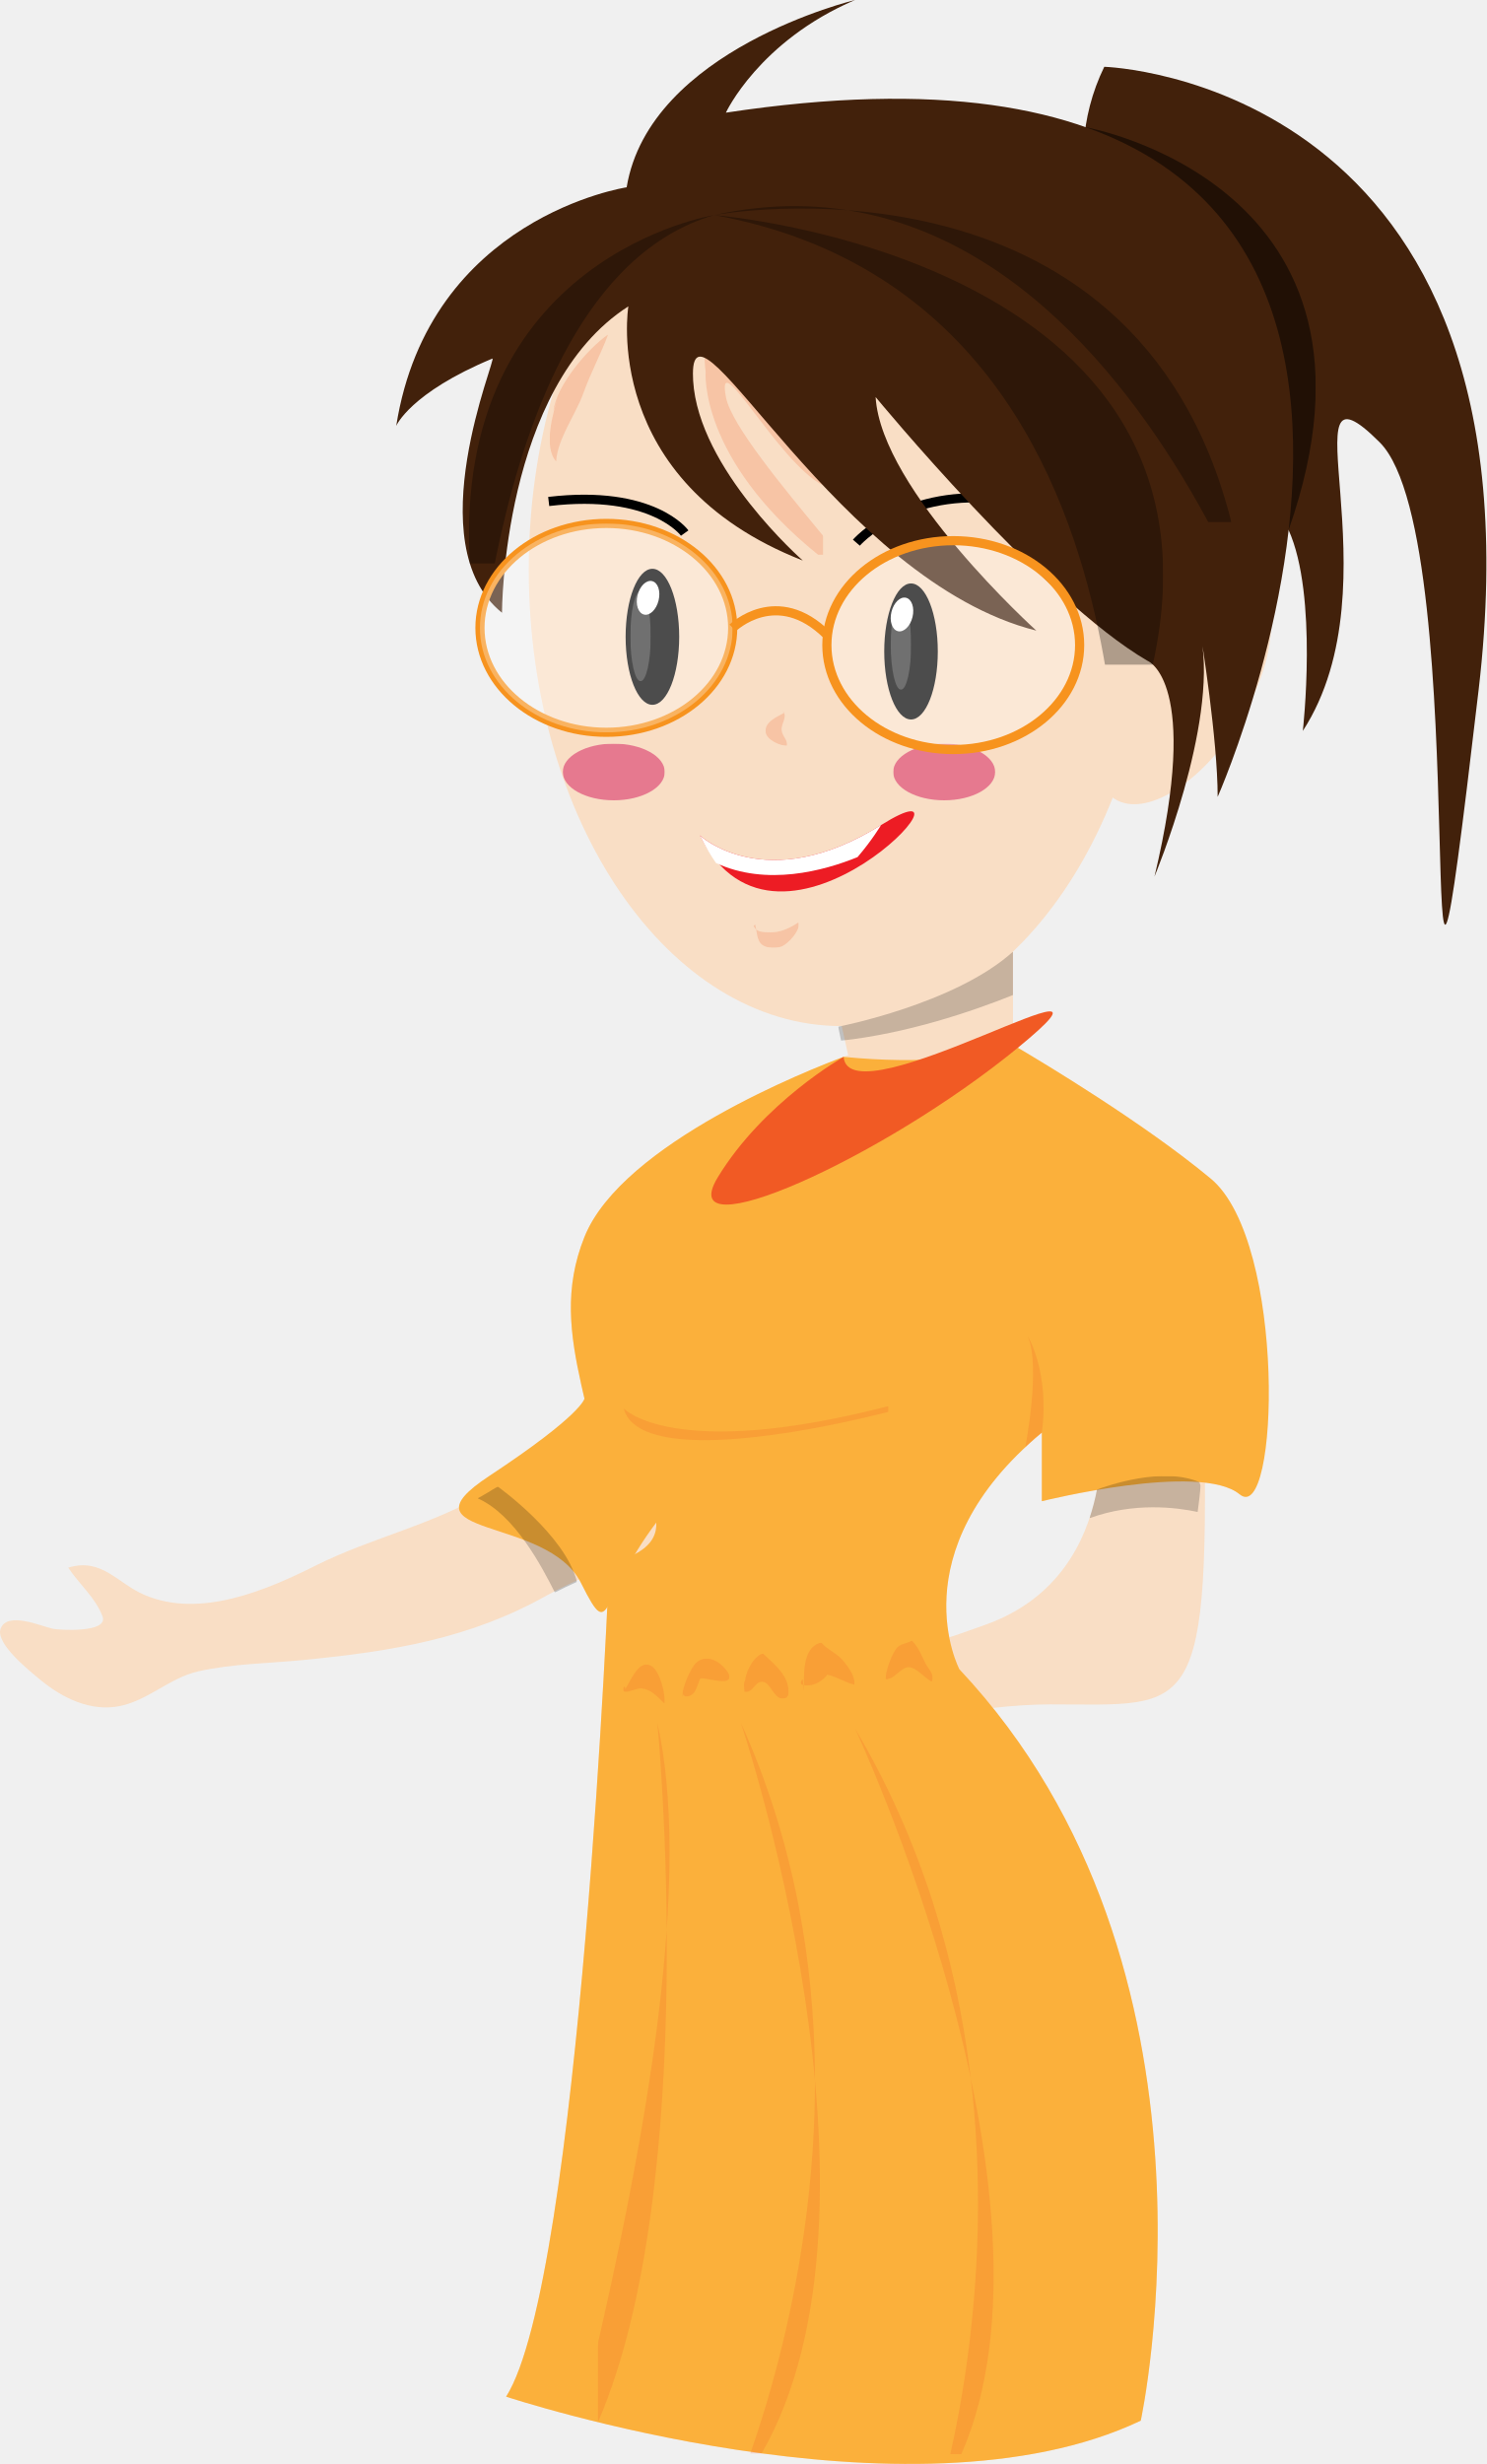
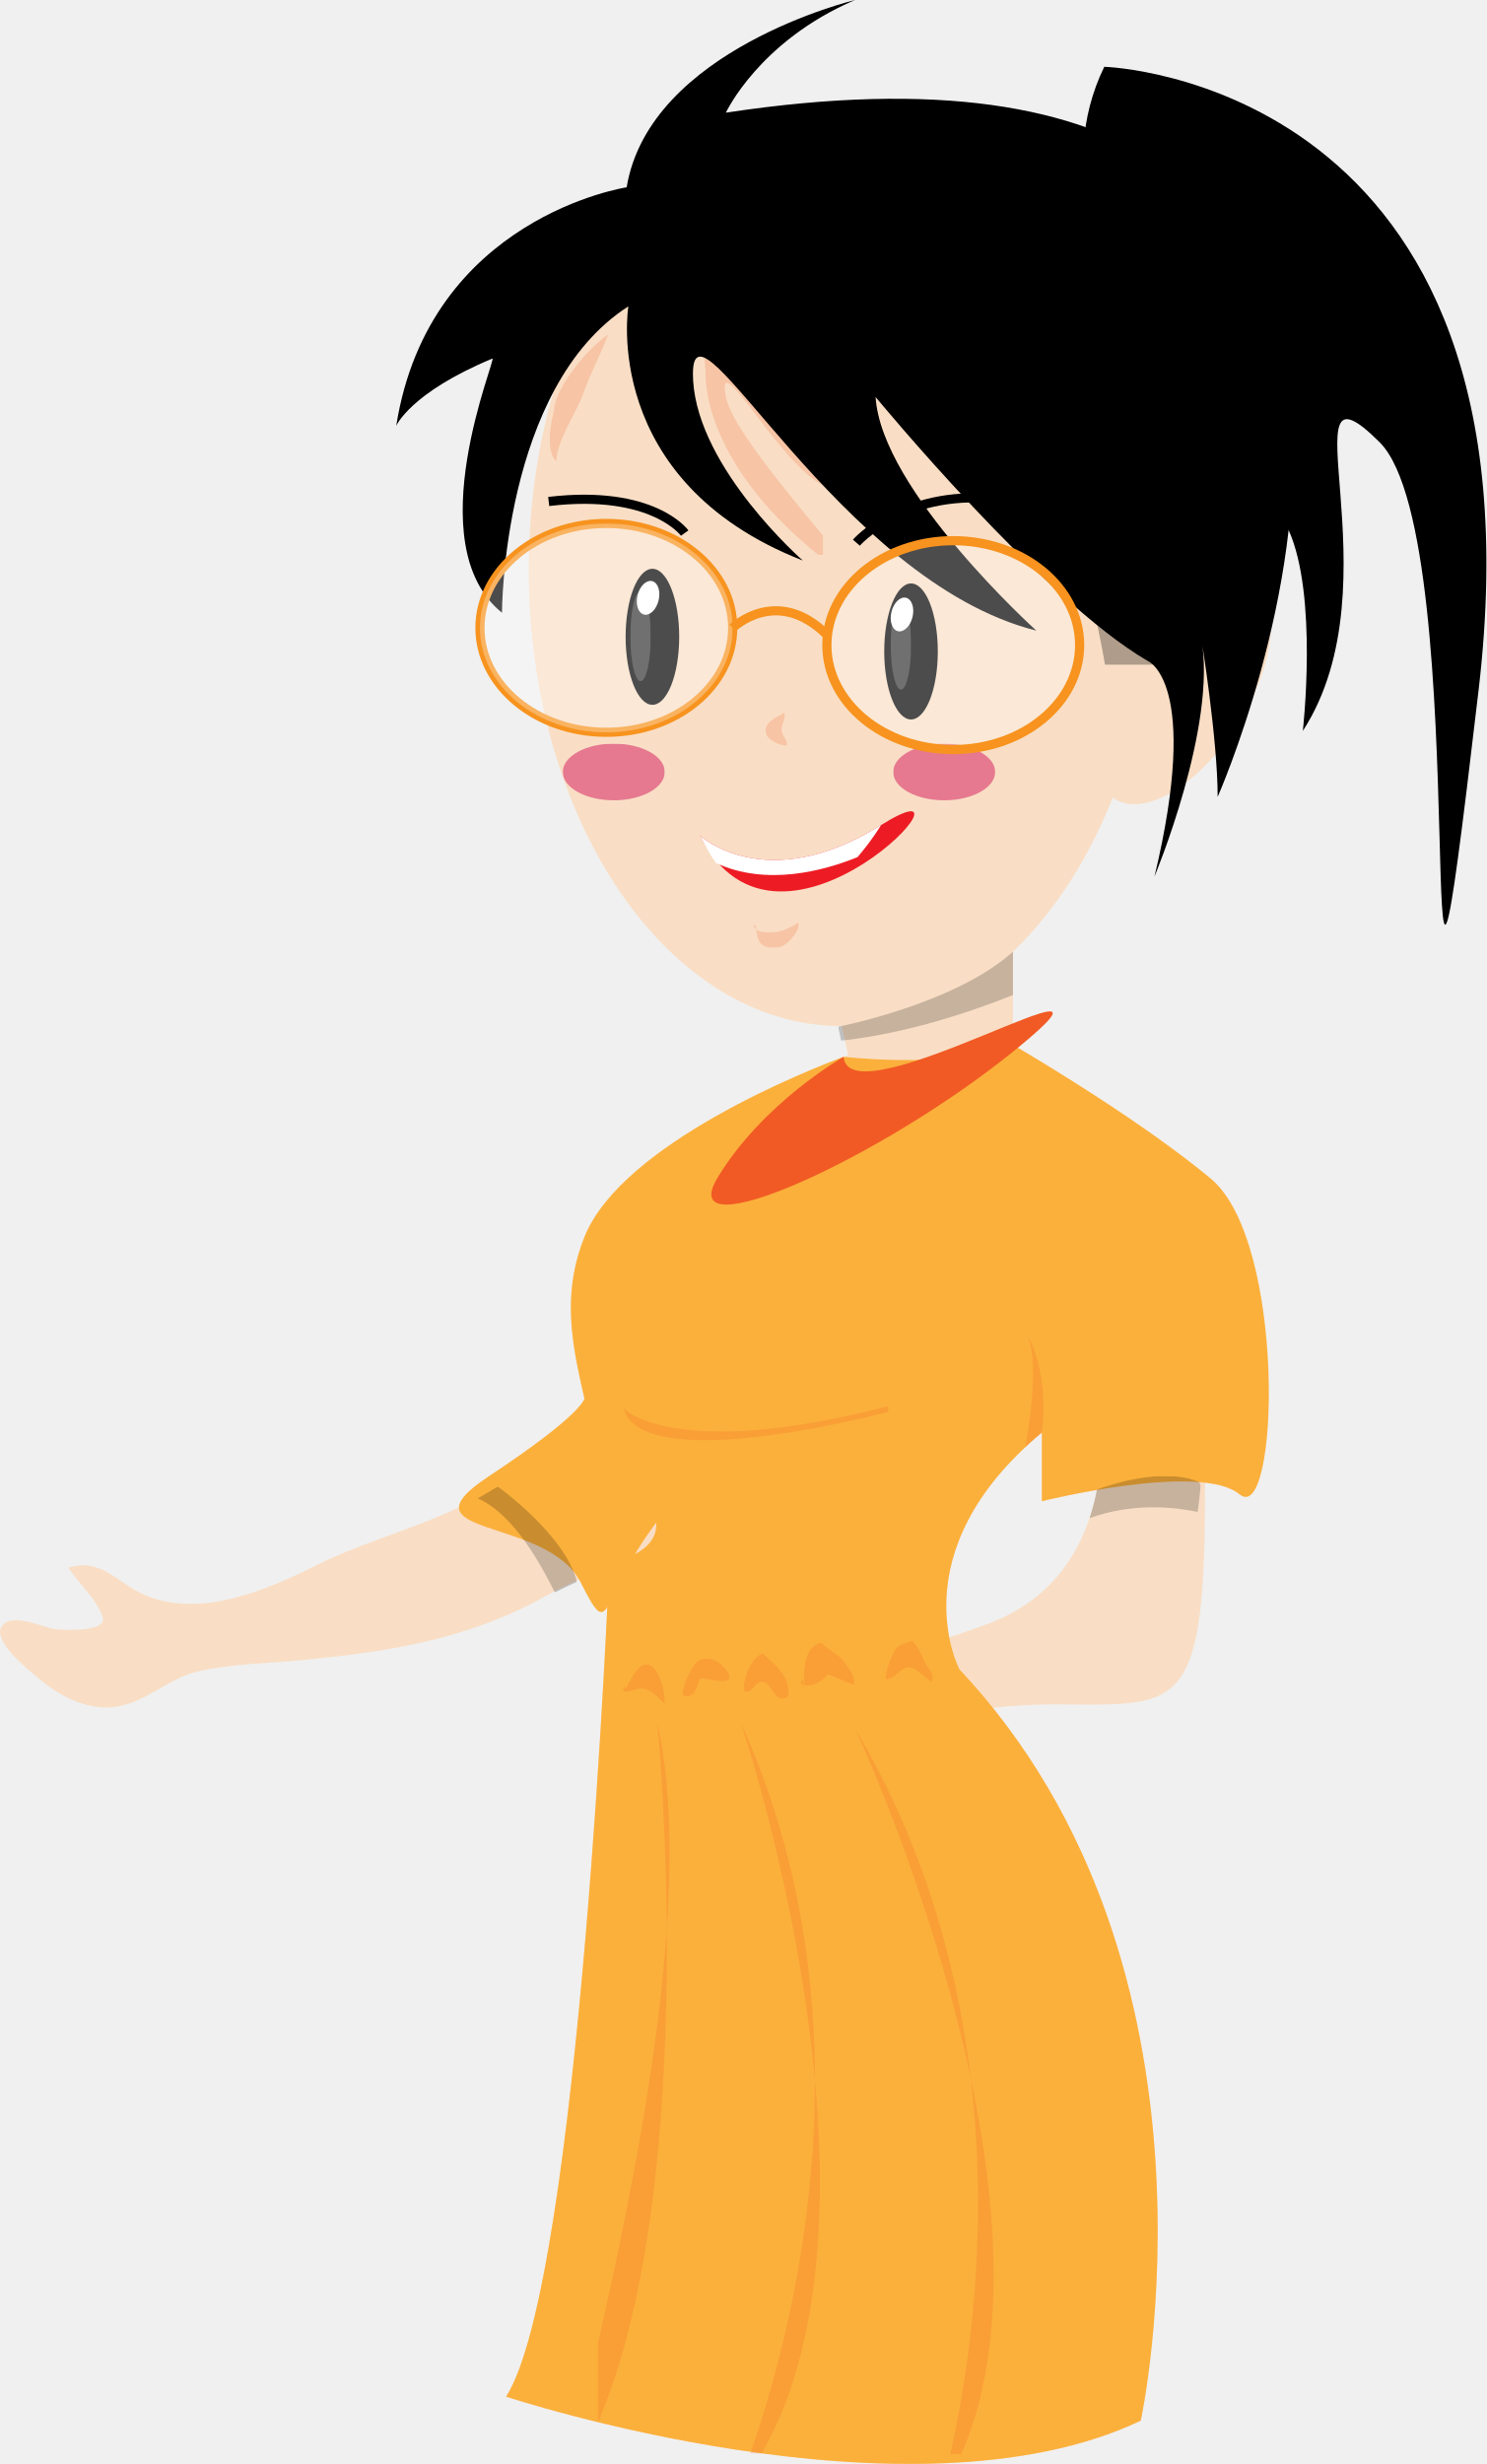
<svg xmlns="http://www.w3.org/2000/svg" id="svg14755" viewBox="0 0 202.78 336.09" version="1.1">
+   <style>
+     #path9003, #path8895{
+       fill: #000;
+     }
+   </style>
  <defs id="defs14757">
    <clipPath id="clipPath9385" clipPathUnits="userSpaceOnUse">
      <path id="path9387" d="m728.65 494.4h11.552v-10.832h-11.552v10.832z" />
    </clipPath>
    <clipPath id="clipPath9361" clipPathUnits="userSpaceOnUse">
      <path id="path9363" d="m712.26 545.33h12.094v-1.999h-12.094v1.999z" />
    </clipPath>
    <clipPath id="clipPath9345" clipPathUnits="userSpaceOnUse">
      <path id="path9347" d="m727.5 562.48h4.604v-12.135h-4.604v12.135z" />
    </clipPath>
    <clipPath id="clipPath9321" clipPathUnits="userSpaceOnUse">
      <path id="path9323" d="m625.36 549.18h22.79v-27.585h-22.79v27.585z" />
    </clipPath>
    <clipPath id="clipPath9305" clipPathUnits="userSpaceOnUse">
      <path id="path9307" d="m623.56 511.4h22.788v-27.585h-22.788v27.585z" />
    </clipPath>
    <clipPath id="clipPath9281" clipPathUnits="userSpaceOnUse">
      <path id="path9283" d="m719.04 498.16h18.476v-2.943h-18.476v2.943z" />
    </clipPath>
    <clipPath id="clipPath9265" clipPathUnits="userSpaceOnUse">
      <path id="path9267" d="m755.06 541.74h79.167v-16.978h-79.167v16.978z" />
    </clipPath>
    <clipPath id="clipPath9249" clipPathUnits="userSpaceOnUse">
      <path id="path9251" d="m754.42 523.35h79.732v-11.069h-79.732v11.069z" />
    </clipPath>
    <clipPath id="clipPath9233" clipPathUnits="userSpaceOnUse">
      <path id="path9235" d="m754.42 505.28h76.329v-8.582h-76.329v8.582z" />
    </clipPath>
    <clipPath id="clipPath9217" clipPathUnits="userSpaceOnUse">
      <path id="path9219" d="m745.46 533.23h4.47v-5.145h-4.47v5.145z" />
    </clipPath>
    <clipPath id="clipPath9201" clipPathUnits="userSpaceOnUse">
      <path id="path9203" d="m745.67 524.69h5.302v-5.874h-5.302v5.874z" />
    </clipPath>
    <clipPath id="clipPath9185" clipPathUnits="userSpaceOnUse">
      <path id="path9187" d="m746.86 517.5h4.922v-4.874h-4.922v4.874z" />
    </clipPath>
    <clipPath id="clipPath9169" clipPathUnits="userSpaceOnUse">
      <path id="path9171" d="m747.42 511.04h4.151v-5.132h-4.151v5.132z" />
    </clipPath>
    <clipPath id="clipPath9153" clipPathUnits="userSpaceOnUse">
      <path id="path9155" d="m748.06 503.99h4.289v-4.545h-4.289v4.545z" />
    </clipPath>
    <clipPath id="clipPath9137" clipPathUnits="userSpaceOnUse">
      <path id="path9139" d="m719.87 528.38h4.774v-28.874h-4.774v28.874z" />
    </clipPath>
    <clipPath id="clipPath9121" clipPathUnits="userSpaceOnUse">
      <path id="path9123" d="m667.08 518.61h2.77v-4.955h-2.77v4.955z" />
    </clipPath>
    <clipPath id="clipPath9105" clipPathUnits="userSpaceOnUse">
      <path id="path9107" d="m631.87 530.88h9.827v-2.229h-9.827v2.229z" />
    </clipPath>
    <clipPath id="clipPath9089" clipPathUnits="userSpaceOnUse">
      <path id="path9091" d="m630.93 502.46h9.828v-2.229h-9.828v2.229z" />
    </clipPath>
    <clipPath id="clipPath9073" clipPathUnits="userSpaceOnUse">
      <path id="path9075" d="m602.94 497.8h13.854v-6.374h-13.854v6.374z" />
    </clipPath>
    <clipPath id="clipPath9057" clipPathUnits="userSpaceOnUse">
      <path id="path9059" d="m643.99 517.34h3.818v-2.357h-3.818v2.357z" />
    </clipPath>
    <clipPath id="clipPath9041" clipPathUnits="userSpaceOnUse">
      <path id="path9043" d="m588.14 565.83h35.26v-56.445h-35.26v56.445z" />
    </clipPath>
    <clipPath id="clipPath9025" clipPathUnits="userSpaceOnUse">
      <path id="path9027" d="m589.9 558.39h49.061v-49.004h-49.061v49.004z" />
    </clipPath>
    <clipPath id="clipPath9009" clipPathUnits="userSpaceOnUse">
      <path id="path9011" d="m589.9 509.38h38.021v-26.764h-38.021v26.764z" />
    </clipPath>
    <clipPath id="clipPath8989" clipPathUnits="userSpaceOnUse">
      <path id="path8991" d="m603.93 521.26h23.035v-12.924h-23.035v12.924z" />
    </clipPath>
    <clipPath id="clipPath8973" clipPathUnits="userSpaceOnUse">
      <path id="path8975" d="m670.28 541.99h9.711v-19.077h-9.711v19.077z" />
    </clipPath>
    <clipPath id="clipPath8941" clipPathUnits="userSpaceOnUse">
      <path id="path8943" d="m647.58 540.05h6.185v-11.132h-6.185v11.132z" />
    </clipPath>
    <clipPath id="clipPath8925" clipPathUnits="userSpaceOnUse">
      <path id="path8927" d="m647.58 503.99h6.185v-11.133h-6.185v11.133z" />
    </clipPath>
    <clipPath id="clipPath8901" clipPathUnits="userSpaceOnUse">
      <path id="path8903" d="m580.31 575.03h43.954v-25.151h-43.954v25.151z" />
    </clipPath>
  </defs>
  <g id="layer1" transform="translate(-634.69 -477.44)">
    <g id="g8865" transform="matrix(0 1.25 1.25 0 792.19 555.16)">
      <path id="path8867" d="m0 0c27.5 0 49.792-15.288 49.792-34.146 0-18.859-22.292-34.147-49.792-34.147-27.499 0-49.79 15.288-49.79 34.147 0 18.858 22.291 34.146 49.79 34.146" fill="#f9dec5" />
    </g>
    <g id="g8869" transform="matrix(0 1.25 1.25 0 727.35 564.3)">
      <path id="path8871" d="m0 0c4.099 0 7.421-1.31 7.421-2.924 0-1.615-3.322-2.924-7.421-2.924s-7.421 1.309-7.421 2.924c0 1.614 3.322 2.924 7.421 2.924" />
    </g>
    <g id="g8873" transform="matrix(0 1.25 1.25 0 762.63 566.3)">
      <path id="path8875" d="m0 0c4.099 0 7.421-1.309 7.421-2.923 0-1.615-3.322-2.924-7.421-2.924-4.1 0-7.422 1.309-7.422 2.924 0 1.614 3.322 2.923 7.422 2.923" />
    </g>
    <g id="g8877" transform="matrix(0 1.25 1.25 0 728.1 550.15)">
      <path id="path8879" d="m0 0s-4.798-3.448-3.448-14.842" stroke="#000" fill="none" />
    </g>
    <g id="g8881" transform="matrix(0 1.25 1.25 0 751.52 551.46)">
      <path id="path8883" d="m0 0s-5.697 4.947-4.798 14.993" stroke="#000" fill="none" />
    </g>
    <g id="g8885" transform="matrix(0 1.25 1.25 0 759.18 561.6)">
      <path id="path8887" d="m0 0c1.009-0.244 1.701-0.956 1.548-1.592-0.152-0.635-1.093-0.952-2.103-0.708-1.007 0.244-1.699 0.954-1.546 1.59s1.093 0.952 2.101 0.71" fill="#fff" />
    </g>
    <g id="g8889" transform="matrix(0 1.25 1.25 0 724.54 559.33)">
      <path id="path8891" d="m0 0c1.009-0.244 1.701-0.955 1.548-1.59-0.152-0.636-1.093-0.953-2.103-0.709-1.007 0.243-1.699 0.955-1.547 1.589 0.154 0.636 1.093 0.953 2.102 0.71" fill="#fff" />
    </g>
    <g id="g8893" transform="matrix(0 1.25 1.25 0 785.34 486.55)">
      <path id="path8895" d="m0 0s1.405 48.657 67.97 40.859-16.223-0.031-26.986-10.794 15.292 2.102 31.484-8.394c0 0-14.772 1.686-21.928-1.557 0 0-28.26-30.991-50.54-20.114" fill="#42210b" />
    </g>
    <g id="g8897" transform="matrix(0 1.25 1.25 0 95.396 -230.6)">
      <g id="g8905">
        <g id="g8907" opacity=".5" clip-path="url(#clipPath8901)">
          <g id="g8909" transform="translate(580.31 549.92)">
            <path id="path8911" d="m0 0s6.248 35.384 43.954 22.154-39.695-23.217-43.954-22.154" />
          </g>
        </g>
      </g>
    </g>
    <g id="g8913" transform="matrix(0 1.25 1.25 0 803.59 576.17)">
      <path id="path8915" d="m0 0c6.596-4.133 10.266-10.157 8.2-13.454-2.068-3.296-9.089-2.622-15.684 1.513-6.597 4.133-10.267 10.158-8.2 13.456 2.067 3.296 9.087 2.619 15.684-1.515" fill="#f9dec5" />
    </g>
    <g id="g8917" transform="matrix(0 1.25 1.25 0 730.16 591.38)">
      <path id="path8919" d="m0 0s6.746 7.196-1.125 19.79 18.666-11.019 1.125-19.79" fill="#ed1c24" />
    </g>
    <g id="g8921" transform="matrix(0 1.25 1.25 0 95.396 -230.6)">
      <g id="g8929">
        <g id="g8931" opacity=".5" clip-path="url(#clipPath8925)">
          <g id="g8933" transform="translate(650.67 503.99)">
            <path id="path8935" d="m0 0c1.707 0 3.092-2.492 3.092-5.566 0-3.075-1.385-5.567-3.092-5.567-1.708 0-3.093 2.492-3.093 5.567 0 3.074 1.385 5.566 3.093 5.566" fill="#d4145a" />
          </g>
        </g>
      </g>
    </g>
    <g id="g8937" transform="matrix(0 1.25 1.25 0 95.396 -230.6)">
      <g id="g8945">
        <g id="g8947" opacity=".5" clip-path="url(#clipPath8941)">
          <g id="g8949" transform="translate(650.67 540.05)">
            <path id="path8951" d="m0 0c1.707 0 3.092-2.493 3.092-5.565 0-3.076-1.385-5.567-3.092-5.567-1.708 0-3.093 2.491-3.093 5.567 0 3.072 1.385 5.565 3.093 5.565" fill="#d4145a" />
          </g>
        </g>
      </g>
    </g>
    <g id="g8953" transform="matrix(0 1.25 1.25 0 784.65 668.77)">
      <path id="path8955" d="m0 0s18.516 3.179 24.171-12.256c5.656-15.435 7.755-29.422 10.903-33.101h6.747s-8.902 24.32-8.902 40.02 2.067 17.481-33.929 16.746" fill="#f9dec5" />
    </g>
    <g id="g8957" transform="matrix(0 1.25 1.25 0 772.89 605.59)">
      <path id="path8959" d="m0 0h11.501s7.674 13.269 14.6 21.589c6.925 8.32 34.444 3.148 34.444 3.148-3.559-4.272 0.748-21.589 0.748-21.589h-7.488c13.103-15.741 25.832-8.995 25.832-8.995 32.57 30.584 81.988 19.79 81.988 19.79 11.98-25.186-2.621-69.263-2.621-69.263-12.729 8.095-90.6 11.244-90.6 11.244-16.095 0-24.707-7.196-35.938-2.699-11.232 4.498-19.843 28.785-19.843 28.785l-4.883-1.087s-2.328 12.737-7.741 19.077" fill="#f9dec5" />
    </g>
    <g id="g8961" transform="matrix(0 1.25 1.25 0 751.68 594.35)">
      <path id="path8963" d="m0 0c-1.854 1.593-3.5 2.57-3.5 2.57 7.871-12.593 1.125-19.79 1.125-19.79 1.163 0.582 2.155 1.174 3.017 1.772 2.557 5.49 0.859 11.765-0.642 15.448" fill="#fff" />
    </g>
    <g id="g8965" transform="matrix(0 1.25 1.25 0 773.55 620.35)">
      <path id="path8967" d="m0 0c0.995-4.061 1.853-10.422 0.995-19.015 1.278-3.429 9.365-24.167 19.661-28.29 11.232-4.497 19.843 2.7 35.939 2.7 0 0 77.871-3.149 90.599-11.245 0 0 14.602 44.078 2.621 69.264 0 0-49.418 10.794-81.988-19.79 0 0-12.728-6.746-25.832 8.995h7.488s-4.306 17.317-0.748 21.589-27.518 5.172-34.444-3.148c-6.112-7.351-12.805-18.544-14.286-21.06" fill="#fbb03b" />
    </g>
    <g id="g8969" transform="matrix(0 1.25 1.25 0 95.396 -230.6)">
      <g id="g8977">
        <g id="g8979" opacity=".2" clip-path="url(#clipPath8973)">
          <g id="g8981" transform="translate(670.28 541.99)">
            <path id="path8983" d="m0 0c5.726-6.34 8.188-19.077 8.188-19.077l1.523 0.321c-0.784 7.14-3.107 14.076-4.978 18.756h-4.733z" />
          </g>
        </g>
      </g>
    </g>
    <g id="g8985" transform="matrix(0 1.25 1.25 0 95.396 -230.6)">
      <g id="g8993">
        <g id="g8995" opacity=".2" clip-path="url(#clipPath8989)">
          <g id="g8997" transform="translate(606.99 508.45)">
            <path id="path8999" d="m0 0s9.413-0.807 19.972 12.264-11.098-8.875-17.17-10.044 7.066 5.647 9.606 10.591c0 0-23.736-14.331-12.408-12.811" fill="#f15a24" />
          </g>
        </g>
      </g>
    </g>
    <g id="g9001" transform="matrix(0 1.25 1.25 0 701.86 526.35)">
      <path id="path9003" d="m0 0c-0.229 0.554 20.241-8.244 27.736 1.051 0 0-24.59-0.002-33.433 13.792 0 0 19.041-3.149 27.735 19.04 0 0-9.967-11.392-19.635-11.971-0.251-0.015-0.502-0.022-0.754-0.022-9.894 0 22.638 15.891 28.036 37.48 0 0-15.294-16.941-25.488-17.541 0 0 22.197 18.295 28.792 29.69 0 0 2.243 5.841 23.532 0.745 0 0-16.492 6.895-26.086 5.096 0 0 11.094 1.799 17.391 1.799 0 0-88.753 39.279-74.66-53.671 0 0-7.798 3.6-12.295 14.094 0 0 5.387-22.436 20.44-24.925 0 0 3.247-21.552 26.035-25.149 0 0-3.598 1.496-7.346 10.492" fill="#42210b" />
    </g>
    <g id="g9005" transform="matrix(0 1.25 1.25 0 95.396 -230.6)">
      <g id="g9013">
        <g id="g9015" opacity=".3" clip-path="url(#clipPath9009)">
          <g id="g9017" transform="translate(589.9 509.38)">
            <path id="path9019" d="m0 0s4.529-28.602 38.021-26.67-29.701-1.665-38.021 26.67" />
          </g>
        </g>
      </g>
    </g>
    <g id="g9021" transform="matrix(0 1.25 1.25 0 95.396 -230.6)">
      <g id="g9029">
        <g id="g9031" opacity=".3" clip-path="url(#clipPath9025)">
          <g id="g9033" transform="translate(589.9 509.38)">
            <path id="path9035" d="m0 0s4.571 57.734 49.061 47.87-38.492 9.925-49.061-47.87" />
          </g>
        </g>
      </g>
    </g>
    <g id="g9037" transform="matrix(0 1.25 1.25 0 95.396 -230.6)">
      <g id="g9045">
        <g id="g9047" opacity=".3" clip-path="url(#clipPath9041)">
          <g id="g9049" transform="translate(589.9 509.38)">
            <path id="path9051" d="m0 0s-8.546 45.876 33.508 56.445-44.528-6.297-33.508-56.445" />
          </g>
        </g>
      </g>
    </g>
    <g id="g9053" transform="matrix(0 1.25 1.25 0 95.396 -230.6)">
      <g id="g9061">
        <g id="g9063" opacity=".2" clip-path="url(#clipPath9057)">
          <g id="g9065" transform="translate(644.24 516.99)">
            <path id="path9067" d="m0 0c0.396-0.699 0.96-2.158 2.104-1.986 0.873 0.131 1.484 1.632 1.466 2.34-0.679 0.054-1.035-0.543-1.713-0.601-0.747-0.065-1.442 0.693-2.104 0.124" fill="#f15a24" />
          </g>
        </g>
      </g>
    </g>
    <g id="g9069" transform="matrix(0 1.25 1.25 0 95.396 -230.6)">
      <g id="g9077">
        <g id="g9079" opacity=".2" clip-path="url(#clipPath9073)">
          <g id="g9081" transform="translate(611.29 491.84)">
            <path id="path9083" d="m0 0c-2.727 0.27-6.805 3.726-8.359 5.964 2.027-0.739 4.204-1.914 6.361-2.684 2.384-0.85 5.021-2.85 7.493-2.988-1.638-1.428-5.268-0.319-7.113 0.193" fill="#f15a24" />
          </g>
        </g>
      </g>
    </g>
    <g id="g9085" transform="matrix(0 1.25 1.25 0 95.396 -230.6)">
      <g id="g9093">
        <g id="g9095" opacity=".2" clip-path="url(#clipPath9089)">
          <g id="g9097" transform="translate(635.85 502.46)">
            <path id="path9099" d="m0 0c2.715 0 4.914-0.498 4.914-1.113 0-0.616-2.199-1.116-4.914-1.116-2.714 0-4.914 0.5-4.914 1.116 0 0.615 2.2 1.113 4.914 1.113" fill="#fff" />
          </g>
        </g>
      </g>
    </g>
    <g id="g9101" transform="matrix(0 1.25 1.25 0 95.396 -230.6)">
      <g id="g9109">
        <g id="g9111" opacity=".2" clip-path="url(#clipPath9105)">
          <g id="g9113" transform="translate(636.78 530.88)">
            <path id="path9115" d="m0 0c2.715 0 4.914-0.499 4.914-1.114s-2.199-1.115-4.914-1.115c-2.714 0-4.913 0.5-4.913 1.115s2.199 1.114 4.913 1.114" fill="#fff" />
          </g>
        </g>
      </g>
    </g>
    <g id="g9117" transform="matrix(0 1.25 1.25 0 95.396 -230.6)">
      <g id="g9125">
        <g id="g9127" opacity=".2" clip-path="url(#clipPath9121)">
          <g id="g9129" transform="translate(667.5 513.66)">
            <path id="path9131" d="m0 0c0.053 0.105 0.241 0.168 0.382 0.332 0.335 0.389 0.302 1.423 0.273 1.912-0.049 0.902-0.578 1.954-1.069 2.67 0.81 0.295 2.268-1.072 2.589-1.756 0.267-0.569 0.25-1.664-0.133-2.178-0.479-0.641-1.545-0.59-2.228-0.793" fill="#f15a24" />
          </g>
        </g>
      </g>
    </g>
    <g id="g9133" transform="matrix(0 1.25 1.25 0 95.396 -230.6)">
      <g id="g9141">
        <g id="g9143" opacity=".2" clip-path="url(#clipPath9137)">
          <g id="g9145" transform="translate(720.13 499.51)">
            <path id="path9147" d="m0 0s5.813 5.395-0.262 28.874 10.563-26.177 0.262-28.874" fill="#f15a24" />
          </g>
        </g>
      </g>
    </g>
    <g id="g9149" transform="matrix(0 1.25 1.25 0 95.396 -230.6)">
      <g id="g9157">
        <g id="g9159" opacity=".2" clip-path="url(#clipPath9153)">
          <g id="g9161" transform="translate(750.57 499.66)">
            <path id="path9163" d="m0 0c0.116 0.021 0.222-0.004 0.313-0.074-0.944 0.652-3.521 1.567-2.642 2.965 0.595 0.945 3.121 1.529 4.109 1.429-0.701-0.74-1.631-1.47-1.681-2.633-0.025-0.564 0.961-2.324-0.199-1.806" fill="#f15a24" />
          </g>
        </g>
      </g>
    </g>
    <g id="g9165" transform="matrix(0 1.25 1.25 0 95.396 -230.6)">
      <g id="g9173">
        <g id="g9175" opacity=".2" clip-path="url(#clipPath9169)">
          <g id="g9177" transform="translate(751.57 505.92)">
            <path id="path9179" d="m0 0c-0.77-0.104-3.145 0.851-3.74 1.539-0.634 0.732-0.473 1.692 0.056 2.438 0.255 0.359 1.274 1.461 1.787 1.062 0.534-0.417-0.167-2.394-0.093-3.092 0.703-0.373 2.038-0.445 1.974-1.685-0.108-0.092-0.455-0.242-0.585-0.258-0.094 0.095-0.163 0.215-0.202 0.357" fill="#f15a24" />
          </g>
        </g>
      </g>
    </g>
    <g id="g9181" transform="matrix(0 1.25 1.25 0 95.396 -230.6)">
      <g id="g9189">
        <g id="g9191" opacity=".2" clip-path="url(#clipPath9185)">
          <g id="g9193" transform="translate(750.16 512.79)">
            <path id="path9195" d="m0 0c-0.728-0.232-3.034 0.78-3.3 1.92 0.863 0.893 1.794 2.049 2.898 2.514 0.625 0.263 2.129 0.648 2.018-0.453-0.098-0.964-1.82-1.24-1.829-2.176-0.009-0.813 1.273-0.979 1.079-1.908-0.574-0.022-1.246-0.251-1.569 0.463" fill="#f15a24" />
          </g>
        </g>
      </g>
    </g>
    <g id="g9197" transform="matrix(0 1.25 1.25 0 95.396 -230.6)">
      <g id="g9205">
        <g id="g9207" opacity=".2" clip-path="url(#clipPath9201)">
          <g id="g9209" transform="translate(750.97 519.17)">
            <path id="path9211" d="m0 0c-1.493 0.05-4.78-0.311-5.302 1.896 0.81 0.69 1.175 1.765 2.064 2.464 0.762 0.602 1.585 1.216 2.526 1.161-0.235-1.058-0.864-1.913-1.082-2.966 0.461-0.33 0.925-0.966 1.093-1.592 0.149-0.55 0.146-1.834-0.605-1.084" fill="#f15a24" />
          </g>
        </g>
      </g>
    </g>
    <g id="g9213" transform="matrix(0 1.25 1.25 0 95.396 -230.6)">
      <g id="g9221">
        <g id="g9223" opacity=".2" clip-path="url(#clipPath9217)">
          <g id="g9225" transform="translate(749.56 528.56)">
            <path id="path9227" d="m0 0c0.064-0.176 0.124-0.283 0.095-0.469-0.756-0.046-2.892 0.694-3.49 1.312-0.411 0.422-0.379 1.033-0.709 1.556 0.73 0.725 1.565 1.031 2.426 1.452 0.632 0.306 1.353 1.131 2.043 0.703-0.4-0.805-1.558-1.639-1.57-2.511-0.015-0.862 1.522-1.713 1.205-2.405" fill="#f15a24" />
          </g>
        </g>
      </g>
    </g>
    <g id="g9229" transform="matrix(0 1.25 1.25 0 95.396 -230.6)">
      <g id="g9237">
        <g id="g9239" opacity=".2" clip-path="url(#clipPath9233)">
          <g id="g9241" transform="translate(754.42 503.18)">
            <path id="path9243" d="m0 0s50.089 4.85 76.329-6.484-44.212 13.694-76.329 6.484" fill="#f15a24" />
          </g>
        </g>
      </g>
    </g>
    <g id="g9245" transform="matrix(0 1.25 1.25 0 95.396 -230.6)">
      <g id="g9253">
        <g id="g9255" opacity=".2" clip-path="url(#clipPath9249)">
          <g id="g9257" transform="translate(754.42 512.29)">
            <path id="path9259" d="m0 0s52.785 17.801 79.732 2.266-27.666 21.242-79.732-2.266" fill="#f15a24" />
          </g>
        </g>
      </g>
    </g>
    <g id="g9261" transform="matrix(0 1.25 1.25 0 95.396 -230.6)">
      <g id="g9269">
        <g id="g9271" opacity=".2" clip-path="url(#clipPath9265)">
          <g id="g9273" transform="translate(755.05 524.76)">
            <path id="path9275" d="m0 0s51.09 23.902 79.167 11.599-29.258 17.899-79.167-11.599" fill="#f15a24" />
          </g>
        </g>
      </g>
    </g>
    <g id="g9277" transform="matrix(0 1.25 1.25 0 95.396 -230.6)">
      <g id="g9285">
        <g id="g9287" opacity=".2" clip-path="url(#clipPath9281)">
          <g id="g9289" transform="translate(719.04 495.22)">
            <path id="path9291" d="m0 0s11.781 3.961 18.476 2.693-16.136-2.168-18.476-2.693" fill="#f15a24" />
          </g>
        </g>
      </g>
    </g>
    <g id="g9293" transform="matrix(0 1.25 1.25 0 749.78 621.6)">
      <path id="path9295" d="m0 0s4.917-8.734 13.145-13.736-1.979 17.907-14.14 32.751 8.181-18.421 0.995-19.015" fill="#f15a24" />
    </g>
    <g id="g9297" transform="matrix(0 1.25 1.25 0 734.65 563.08)">
      <path id="path9299" d="m0 0c6.293 0 11.395-6.175 11.395-13.792s-5.102-13.793-11.395-13.793c-6.292 0-11.394 6.176-11.394 13.793s5.102 13.792 11.394 13.792z" stroke="#f7931e" fill="none" />
    </g>
    <g id="g9301" transform="matrix(0 1.25 1.25 0 95.396 -230.6)">
      <g id="g9309">
        <g id="g9311" opacity=".3" clip-path="url(#clipPath9305)">
          <g id="g9313" transform="translate(634.95 511.4)">
            <path id="path9315" d="m0 0c6.293 0 11.395-6.175 11.395-13.792s-5.102-13.793-11.395-13.793c-6.292 0-11.394 6.176-11.394 13.793s5.102 13.792 11.394 13.792" fill="#fff" />
          </g>
        </g>
      </g>
    </g>
    <g id="g9317" transform="matrix(0 1.25 1.25 0 95.396 -230.6)">
      <g id="g9325">
        <g id="g9327" opacity=".3" clip-path="url(#clipPath9321)">
          <g id="g9329" transform="translate(636.75 549.18)">
            <path id="path9331" d="m0 0c6.293 0 11.396-6.176 11.396-13.793 0-7.616-5.103-13.792-11.396-13.792-6.291 0-11.394 6.176-11.394 13.792 0 7.617 5.103 13.793 11.394 13.793" fill="#fff" />
          </g>
        </g>
      </g>
    </g>
    <g id="g9333" transform="matrix(0 1.25 1.25 0 781.98 565.43)">
      <path id="path9335" d="m0 0c6.293 0 11.396-6.177 11.396-13.793s-5.103-13.794-11.396-13.794c-6.291 0-11.394 6.178-11.394 13.794s5.103 13.793 11.394 13.793z" stroke="#f7931e" fill="none" />
    </g>
    <g id="g9337" transform="matrix(0 1.25 1.25 0 734.65 563.08)">
      <path id="path9339" d="m0 0s-4.691 4.832 0.822 10.343" stroke="#f7931e" fill="none" />
    </g>
    <g id="g9341" transform="matrix(0 1.25 1.25 0 95.396 -230.6)">
      <g id="g9349">
        <g id="g9351" opacity=".2" clip-path="url(#clipPath9345)">
          <g id="g9353" transform="translate(728.16 562.33)">
            <path id="path9355" d="m0 0c-1.722-4.017 0.396-10.057 0.813-11.171 1.021-0.196 2.072-0.464 3.126-0.816-1.767 4.824-1.175 9.503-0.683 11.804-0.908 0.126-1.854 0.236-2.841 0.33l-0.415-0.147z" />
          </g>
        </g>
      </g>
    </g>
    <g id="g9357" transform="matrix(0 1.25 1.25 0 95.396 -230.6)">
      <g id="g9365">
        <g id="g9367" opacity=".2" clip-path="url(#clipPath9361)">
          <g id="g9369" transform="translate(712.27 543.61)">
            <path id="path9371" d="m0 0c-0.229-0.099 3.784 2.412 10.488 1.535 0 0 0.6-0.813 1.598-1.812 0 0-8.748 1.713-12.086 0.277" fill="#f15a24" />
          </g>
        </g>
      </g>
    </g>
    <g id="g9373" transform="matrix(0 1.25 1.25 0 715.61 672.98)">
      <path id="path9375" d="m0 0c-0.39-1.273 1.938-4.107 2.862-5.516 1.279-1.956 2.107-3.814 3.336-5.767 3.69-5.859 5.101-12.807 8.193-18.977 2.684-5.357 5.819-12.625 3.216-18.706-1.279-2.991-4.091-4.631-2.979-8.323 1.813 1.201 3.245 2.941 5.294 3.735 1.89 0.732 1.507-4.841 1.379-5.412-0.301-1.347-1.928-4.972-0.015-5.7 1.643-0.625 4.744 3.318 5.631 4.391 1.939 2.345 3.47 5.462 2.81 8.646-0.647 3.121-3.087 5.43-3.785 8.55-0.841 3.756-0.861 7.657-1.237 11.481-0.945 9.635-2.309 18.136-7.052 26.556-1.769 3.147-2.823 6.351-4.441 9.503-1.658 3.237-4.131 2.918-7.392 0.971-2.605-1.556-5.472-2.907-5.82-5.432" fill="#f9dec5" />
    </g>
    <g id="g9377" transform="matrix(0 1.25 1.25 0 714.42 668.2)">
      <path id="path9379" d="m0 0s1.709-0.174 8.459-10.402 4.296 6.34 11.661 10.023 0.871 1.689-8.463 9.742c0 0-9.069-4.482-11.657-9.363" fill="#fbb03b" />
    </g>
    <g id="g9381" transform="matrix(0 1.25 1.25 0 95.396 -230.6)">
      <g id="g9389">
        <g id="g9391" opacity=".2" clip-path="url(#clipPath9385)">
          <g id="g9393" transform="translate(729.93 483.57)">
            <path id="path9395" d="m0 0c1.792 4.061 7.504 7.027 10.272 8.424-0.409 0.799-0.797 1.599-1.154 2.401l-0.014 0.007c-5.111-1.269-10.342-8.58-10.383-8.638 0.215-0.372 0.426-0.742 0.664-1.119 0.221-0.35 0.409-0.718 0.615-1.075" />
          </g>
        </g>
      </g>
    </g>
  </g>
</svg>
